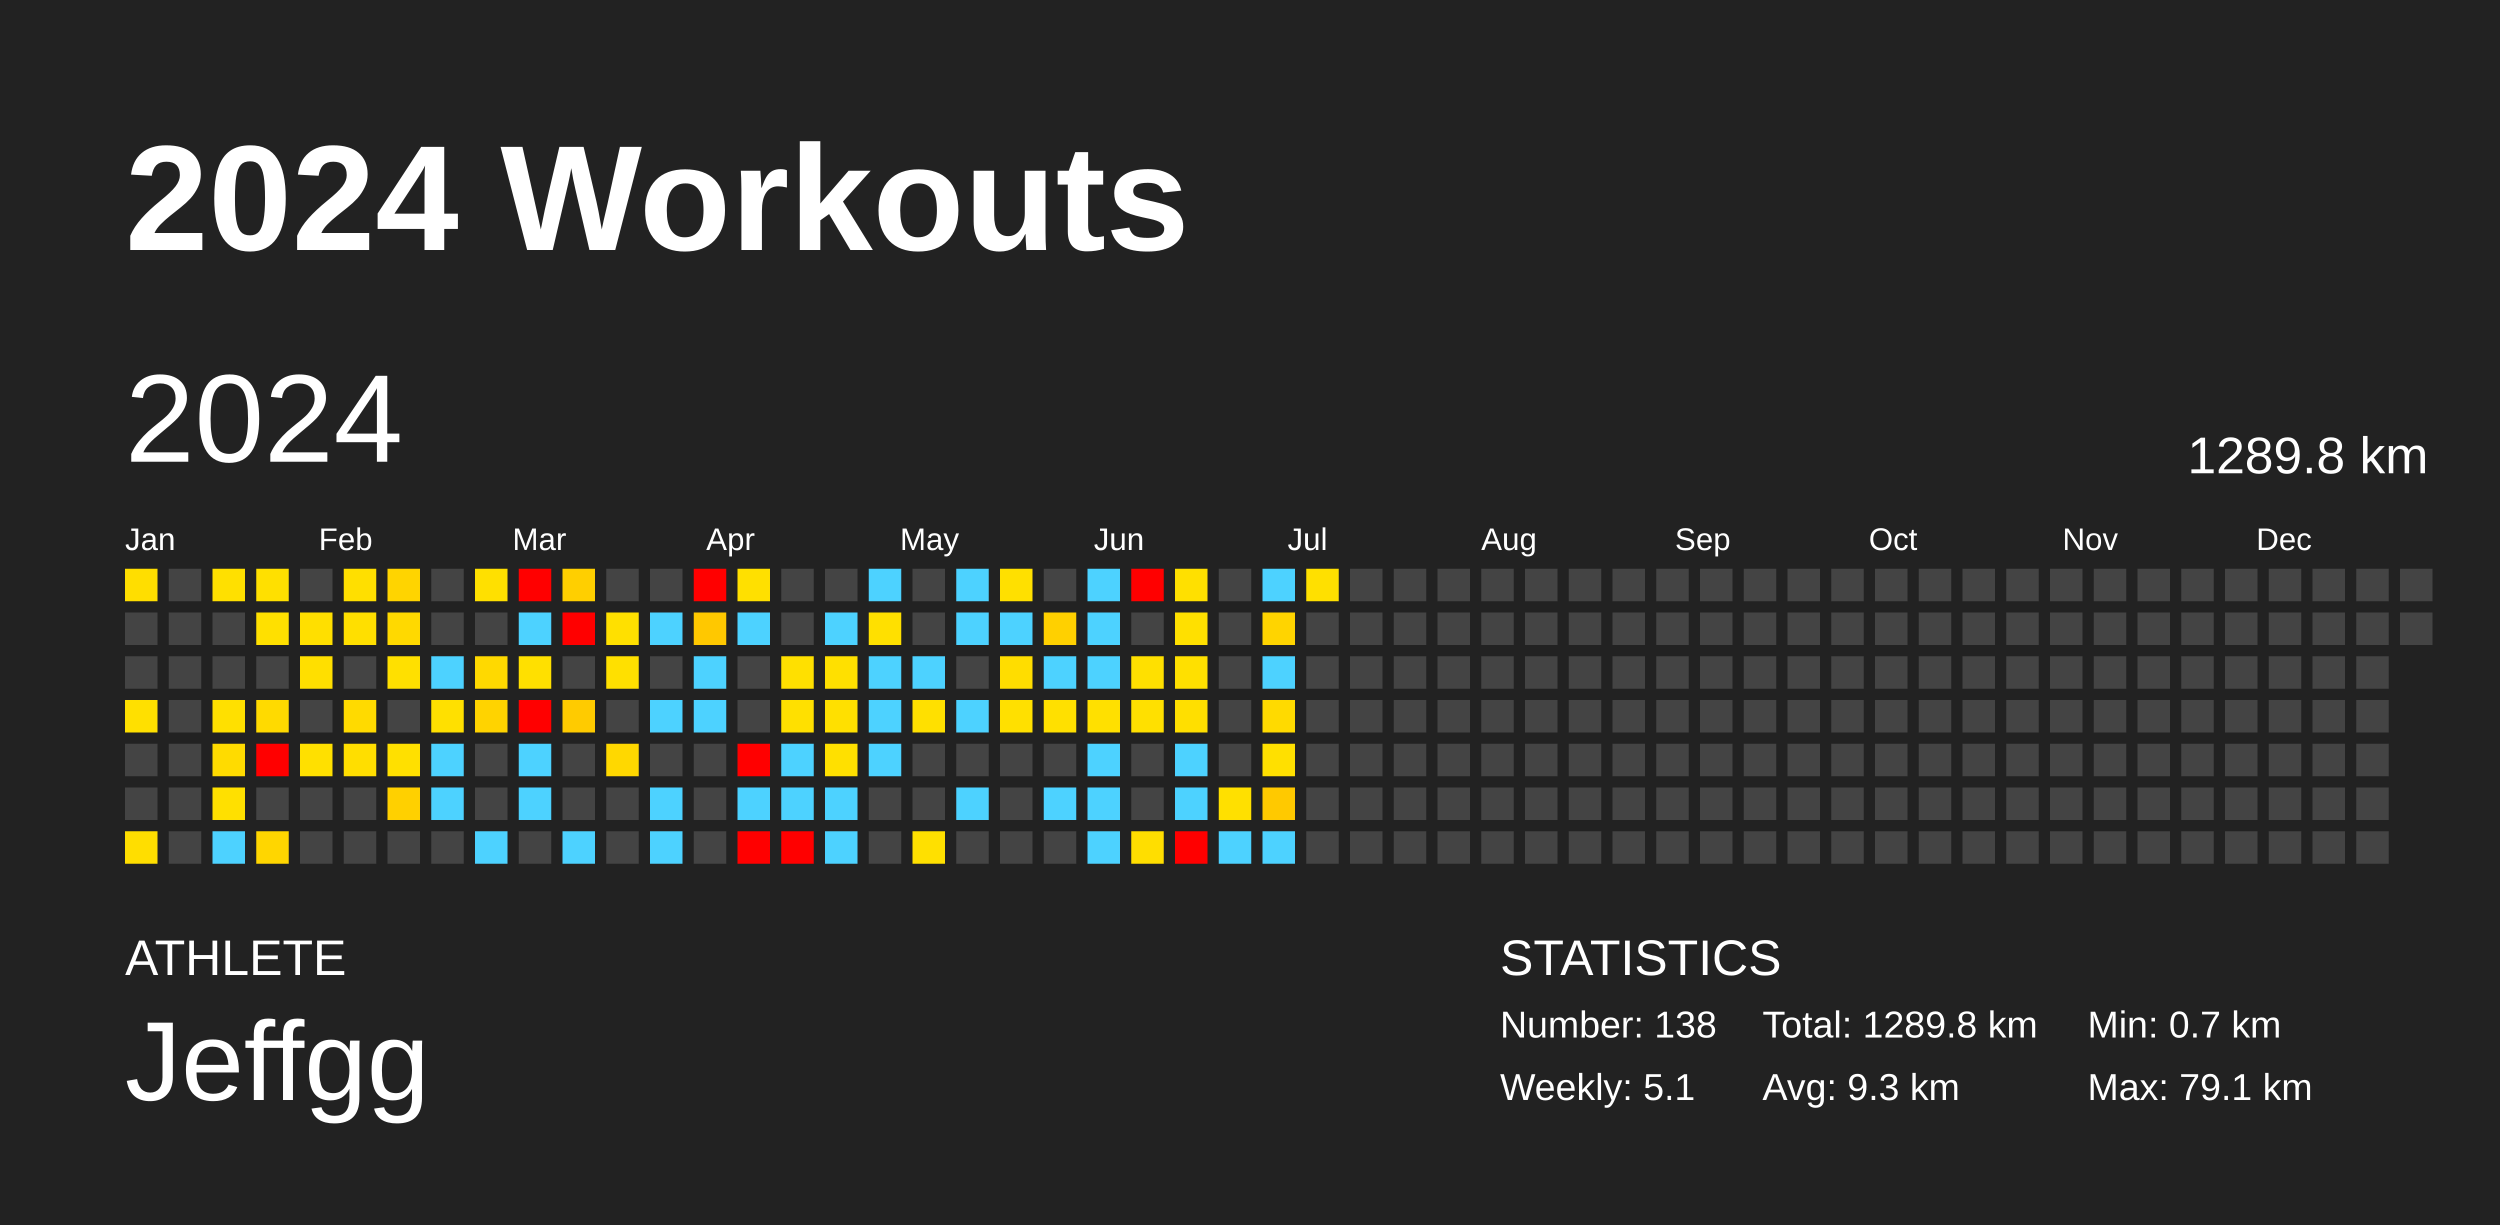
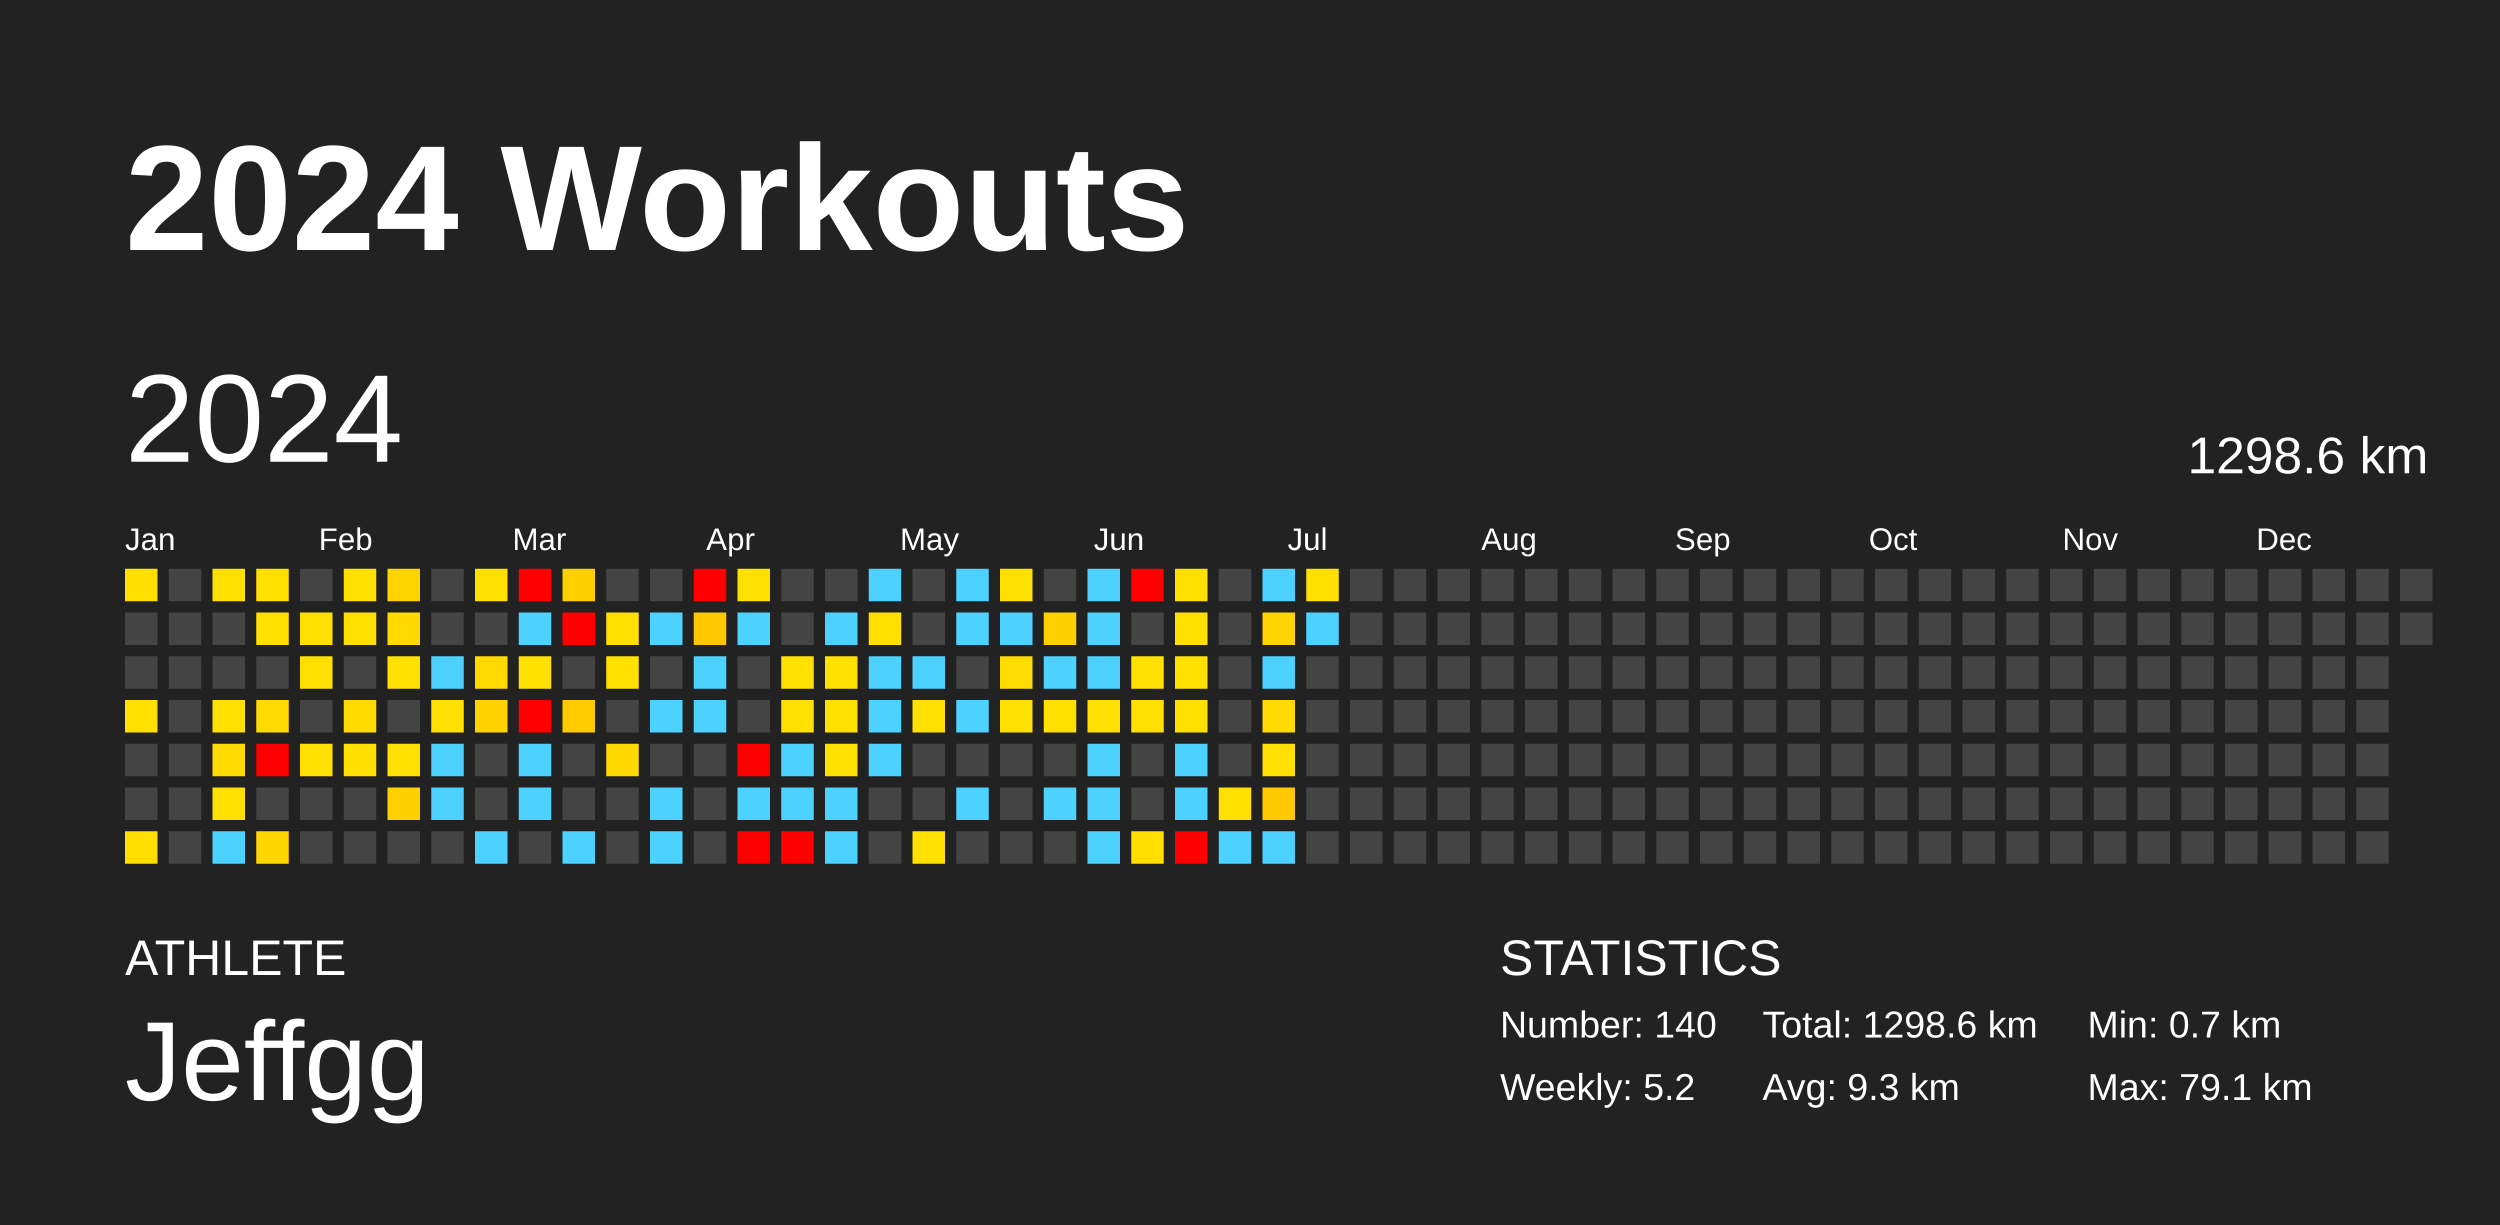
<svg xmlns="http://www.w3.org/2000/svg" baseProfile="full" height="98mm" version="1.1" viewBox="0,0,200,98" width="200mm">
  <defs />
  <rect fill="#222222" height="98" width="200" x="0" y="0" />
  <text fill="#FFFFFF" style="font-size:12px; font-family:Arial; font-weight:bold;" x="10" y="20">2024 Workouts</text>
  <text fill="#FFFFFF" style="font-size:4px; font-family:Arial" x="10" y="78">ATHLETE</text>
  <text fill="#FFFFFF" style="font-size:9px; font-family:Arial" x="10" y="88">Jeffgg</text>
  <text fill="#FFFFFF" style="font-size:4px; font-family:Arial" x="120" y="78">STATISTICS</text>
-   <text fill="#FFFFFF" style="font-size:3px; font-family:Arial" x="120" y="83">Number: 138</text>
-   <text fill="#FFFFFF" style="font-size:3px; font-family:Arial" x="120" y="88">Weekly: 5.1</text>
-   <text fill="#FFFFFF" style="font-size:3px; font-family:Arial" x="141" y="83">Total: 1289.8 km</text>
+   <text fill="#FFFFFF" style="font-size:3px; font-family:Arial" x="120" y="83">Number: 140</text>
+   <text fill="#FFFFFF" style="font-size:3px; font-family:Arial" x="120" y="88">Weekly: 5.2</text>
+   <text fill="#FFFFFF" style="font-size:3px; font-family:Arial" x="141" y="83">Total: 1298.6 km</text>
  <text fill="#FFFFFF" style="font-size:3px; font-family:Arial" x="141" y="88">Avg: 9.3 km</text>
  <text fill="#FFFFFF" style="font-size:3px; font-family:Arial" x="167" y="83">Min: 0.7 km</text>
  <text fill="#FFFFFF" style="font-size:3px; font-family:Arial" x="167" y="88">Max: 79.1 km</text>
  <text dominant-baseline="hanging" fill="#FFFFFF" style="font-size:10.0px; font-family:Arial;" x="10" y="30">2024</text>
-   <text dominant-baseline="hanging" fill="#FFFFFF" style="font-size:4.125px; font-family:Arial;" x="175" y="35">1289.8 km</text>
+   <text dominant-baseline="hanging" fill="#FFFFFF" style="font-size:4.125px; font-family:Arial;" x="175" y="35">1298.6 km</text>
  <text fill="#FFFFFF" style="font-size:2.5px; font-family:Arial" x="10.0" y="44">Jan</text>
  <text fill="#FFFFFF" style="font-size:2.5px; font-family:Arial" x="25.5" y="44">Feb</text>
  <text fill="#FFFFFF" style="font-size:2.5px; font-family:Arial" x="41.0" y="44">Mar</text>
  <text fill="#FFFFFF" style="font-size:2.5px; font-family:Arial" x="56.5" y="44">Apr</text>
  <text fill="#FFFFFF" style="font-size:2.5px; font-family:Arial" x="72.0" y="44">May</text>
  <text fill="#FFFFFF" style="font-size:2.5px; font-family:Arial" x="87.5" y="44">Jun</text>
  <text fill="#FFFFFF" style="font-size:2.5px; font-family:Arial" x="103.0" y="44">Jul</text>
  <text fill="#FFFFFF" style="font-size:2.5px; font-family:Arial" x="118.5" y="44">Aug</text>
  <text fill="#FFFFFF" style="font-size:2.5px; font-family:Arial" x="134.0" y="44">Sep</text>
  <text fill="#FFFFFF" style="font-size:2.5px; font-family:Arial" x="149.5" y="44">Oct</text>
  <text fill="#FFFFFF" style="font-size:2.5px; font-family:Arial" x="165.0" y="44">Nov</text>
  <text fill="#FFFFFF" style="font-size:2.5px; font-family:Arial" x="180.5" y="44">Dec</text>
  <rect fill="#ffde00" height="2.6" width="2.6" x="10.0" y="45.5" />
  <rect fill="#444444" height="2.6" width="2.6" x="10.0" y="49.0" />
  <rect fill="#444444" height="2.6" width="2.6" x="10.0" y="52.5" />
  <rect fill="#ffe000" height="2.6" width="2.6" x="10.0" y="56.0" />
  <rect fill="#444444" height="2.6" width="2.6" x="10.0" y="59.5" />
  <rect fill="#444444" height="2.6" width="2.6" x="10.0" y="63.0" />
  <rect fill="#ffde00" height="2.6" width="2.6" x="10.0" y="66.5" />
  <rect fill="#444444" height="2.6" width="2.6" x="13.5" y="45.5" />
  <rect fill="#444444" height="2.6" width="2.6" x="13.5" y="49.0" />
  <rect fill="#444444" height="2.6" width="2.6" x="13.5" y="52.5" />
  <rect fill="#444444" height="2.6" width="2.6" x="13.5" y="56.0" />
  <rect fill="#444444" height="2.6" width="2.6" x="13.5" y="59.5" />
  <rect fill="#444444" height="2.6" width="2.6" x="13.5" y="63.0" />
  <rect fill="#444444" height="2.6" width="2.6" x="13.5" y="66.5" />
  <rect fill="#ffe000" height="2.6" width="2.6" x="17.0" y="45.5" />
  <rect fill="#444444" height="2.6" width="2.6" x="17.0" y="49.0" />
  <rect fill="#444444" height="2.6" width="2.6" x="17.0" y="52.5" />
  <rect fill="#ffe000" height="2.6" width="2.6" x="17.0" y="56.0" />
  <rect fill="#ffdb00" height="2.6" width="2.6" x="17.0" y="59.5" />
  <rect fill="#ffe000" height="2.6" width="2.6" x="17.0" y="63.0" />
  <rect fill="#4dd2ff" height="2.6" width="2.6" x="17.0" y="66.5" />
  <rect fill="#ffe000" height="2.6" width="2.6" x="20.5" y="45.5" />
  <rect fill="#ffe000" height="2.6" width="2.6" x="20.5" y="49.0" />
  <rect fill="#444444" height="2.6" width="2.6" x="20.5" y="52.5" />
  <rect fill="#ffda00" height="2.6" width="2.6" x="20.5" y="56.0" />
  <rect fill="red" height="2.6" width="2.6" x="20.5" y="59.5" />
  <rect fill="#444444" height="2.6" width="2.6" x="20.5" y="63.0" />
  <rect fill="#ffd600" height="2.6" width="2.6" x="20.5" y="66.5" />
  <rect fill="#444444" height="2.6" width="2.6" x="24.0" y="45.5" />
  <rect fill="#ffdf00" height="2.6" width="2.6" x="24.0" y="49.0" />
  <rect fill="#ffdf00" height="2.6" width="2.6" x="24.0" y="52.5" />
  <rect fill="#444444" height="2.6" width="2.6" x="24.0" y="56.0" />
  <rect fill="#ffe000" height="2.6" width="2.6" x="24.0" y="59.5" />
  <rect fill="#444444" height="2.6" width="2.6" x="24.0" y="63.0" />
  <rect fill="#444444" height="2.6" width="2.6" x="24.0" y="66.5" />
  <rect fill="#ffdf00" height="2.6" width="2.6" x="27.5" y="45.5" />
  <rect fill="#ffdf00" height="2.6" width="2.6" x="27.5" y="49.0" />
  <rect fill="#444444" height="2.6" width="2.6" x="27.5" y="52.5" />
  <rect fill="#ffda00" height="2.6" width="2.6" x="27.5" y="56.0" />
  <rect fill="#ffde00" height="2.6" width="2.6" x="27.5" y="59.5" />
  <rect fill="#444444" height="2.6" width="2.6" x="27.5" y="63.0" />
  <rect fill="#444444" height="2.6" width="2.6" x="27.5" y="66.5" />
  <rect fill="#ffd400" height="2.6" width="2.6" x="31.0" y="45.5" />
  <rect fill="#ffd900" height="2.6" width="2.6" x="31.0" y="49.0" />
  <rect fill="#ffe000" height="2.6" width="2.6" x="31.0" y="52.5" />
  <rect fill="#444444" height="2.6" width="2.6" x="31.0" y="56.0" />
  <rect fill="#ffe000" height="2.6" width="2.6" x="31.0" y="59.5" />
  <rect fill="#ffd000" height="2.6" width="2.6" x="31.0" y="63.0" />
  <rect fill="#444444" height="2.6" width="2.6" x="31.0" y="66.5" />
  <rect fill="#444444" height="2.6" width="2.6" x="34.5" y="45.5" />
  <rect fill="#444444" height="2.6" width="2.6" x="34.5" y="49.0" />
  <rect fill="#4dd2ff" height="2.6" width="2.6" x="34.5" y="52.5" />
  <rect fill="#ffe000" height="2.6" width="2.6" x="34.5" y="56.0" />
  <rect fill="#4dd2ff" height="2.6" width="2.6" x="34.5" y="59.5" />
  <rect fill="#4dd2ff" height="2.6" width="2.6" x="34.5" y="63.0" />
  <rect fill="#444444" height="2.6" width="2.6" x="34.5" y="66.5" />
  <rect fill="#ffe000" height="2.6" width="2.6" x="38.0" y="45.5" />
  <rect fill="#444444" height="2.6" width="2.6" x="38.0" y="49.0" />
  <rect fill="#ffd900" height="2.6" width="2.6" x="38.0" y="52.5" />
  <rect fill="#ffd300" height="2.6" width="2.6" x="38.0" y="56.0" />
  <rect fill="#444444" height="2.6" width="2.6" x="38.0" y="59.5" />
  <rect fill="#444444" height="2.6" width="2.6" x="38.0" y="63.0" />
  <rect fill="#4dd2ff" height="2.6" width="2.6" x="38.0" y="66.5" />
  <rect fill="red" height="2.6" width="2.6" x="41.5" y="45.5" />
  <rect fill="#4dd2ff" height="2.6" width="2.6" x="41.5" y="49.0" />
  <rect fill="#ffe000" height="2.6" width="2.6" x="41.5" y="52.5" />
  <rect fill="red" height="2.6" width="2.6" x="41.5" y="56.0" />
  <rect fill="#4dd2ff" height="2.6" width="2.6" x="41.5" y="59.5" />
  <rect fill="#4dd2ff" height="2.6" width="2.6" x="41.5" y="63.0" />
  <rect fill="#444444" height="2.6" width="2.6" x="41.5" y="66.5" />
  <rect fill="#ffcf00" height="2.6" width="2.6" x="45.0" y="45.5" />
  <rect fill="red" height="2.6" width="2.6" x="45.0" y="49.0" />
  <rect fill="#444444" height="2.6" width="2.6" x="45.0" y="52.5" />
  <rect fill="#ffcb00" height="2.6" width="2.6" x="45.0" y="56.0" />
  <rect fill="#444444" height="2.6" width="2.6" x="45.0" y="59.5" />
  <rect fill="#444444" height="2.6" width="2.6" x="45.0" y="63.0" />
  <rect fill="#4dd2ff" height="2.6" width="2.6" x="45.0" y="66.5" />
  <rect fill="#444444" height="2.6" width="2.6" x="48.5" y="45.5" />
  <rect fill="#ffe000" height="2.6" width="2.6" x="48.5" y="49.0" />
  <rect fill="#ffe000" height="2.6" width="2.6" x="48.5" y="52.5" />
  <rect fill="#444444" height="2.6" width="2.6" x="48.5" y="56.0" />
  <rect fill="#ffd800" height="2.6" width="2.6" x="48.5" y="59.5" />
  <rect fill="#444444" height="2.6" width="2.6" x="48.5" y="63.0" />
  <rect fill="#444444" height="2.6" width="2.6" x="48.5" y="66.5" />
  <rect fill="#444444" height="2.6" width="2.6" x="52.0" y="45.5" />
  <rect fill="#4dd2ff" height="2.6" width="2.6" x="52.0" y="49.0" />
  <rect fill="#444444" height="2.6" width="2.6" x="52.0" y="52.5" />
  <rect fill="#4dd2ff" height="2.6" width="2.6" x="52.0" y="56.0" />
  <rect fill="#444444" height="2.6" width="2.6" x="52.0" y="59.5" />
  <rect fill="#4dd2ff" height="2.6" width="2.6" x="52.0" y="63.0" />
  <rect fill="#4dd2ff" height="2.6" width="2.6" x="52.0" y="66.5" />
  <rect fill="red" height="2.6" width="2.6" x="55.5" y="45.5" />
  <rect fill="#ffc800" height="2.6" width="2.6" x="55.5" y="49.0" />
  <rect fill="#4dd2ff" height="2.6" width="2.6" x="55.5" y="52.5" />
  <rect fill="#4dd2ff" height="2.6" width="2.6" x="55.5" y="56.0" />
  <rect fill="#444444" height="2.6" width="2.6" x="55.5" y="59.5" />
  <rect fill="#444444" height="2.6" width="2.6" x="55.5" y="63.0" />
  <rect fill="#444444" height="2.6" width="2.6" x="55.5" y="66.5" />
  <rect fill="#ffe000" height="2.6" width="2.6" x="59.0" y="45.5" />
  <rect fill="#4dd2ff" height="2.6" width="2.6" x="59.0" y="49.0" />
  <rect fill="#444444" height="2.6" width="2.6" x="59.0" y="52.5" />
  <rect fill="#444444" height="2.6" width="2.6" x="59.0" y="56.0" />
  <rect fill="red" height="2.6" width="2.6" x="59.0" y="59.5" />
  <rect fill="#4dd2ff" height="2.6" width="2.6" x="59.0" y="63.0" />
  <rect fill="red" height="2.6" width="2.6" x="59.0" y="66.5" />
  <rect fill="#444444" height="2.6" width="2.6" x="62.5" y="45.5" />
  <rect fill="#444444" height="2.6" width="2.6" x="62.5" y="49.0" />
  <rect fill="#ffe000" height="2.6" width="2.6" x="62.5" y="52.5" />
  <rect fill="#ffe000" height="2.6" width="2.6" x="62.5" y="56.0" />
  <rect fill="#4dd2ff" height="2.6" width="2.6" x="62.5" y="59.5" />
  <rect fill="#4dd2ff" height="2.6" width="2.6" x="62.5" y="63.0" />
  <rect fill="red" height="2.6" width="2.6" x="62.5" y="66.5" />
  <rect fill="#444444" height="2.6" width="2.6" x="66.0" y="45.5" />
  <rect fill="#4dd2ff" height="2.6" width="2.6" x="66.0" y="49.0" />
  <rect fill="#ffe000" height="2.6" width="2.6" x="66.0" y="52.5" />
  <rect fill="#ffe000" height="2.6" width="2.6" x="66.0" y="56.0" />
  <rect fill="#ffe000" height="2.6" width="2.6" x="66.0" y="59.5" />
  <rect fill="#4dd2ff" height="2.6" width="2.6" x="66.0" y="63.0" />
  <rect fill="#4dd2ff" height="2.6" width="2.6" x="66.0" y="66.5" />
  <rect fill="#4dd2ff" height="2.6" width="2.6" x="69.5" y="45.5" />
  <rect fill="#ffe000" height="2.6" width="2.6" x="69.5" y="49.0" />
  <rect fill="#4dd2ff" height="2.6" width="2.6" x="69.5" y="52.5" />
  <rect fill="#4dd2ff" height="2.6" width="2.6" x="69.5" y="56.0" />
  <rect fill="#4dd2ff" height="2.6" width="2.6" x="69.5" y="59.5" />
  <rect fill="#444444" height="2.6" width="2.6" x="69.5" y="63.0" />
  <rect fill="#444444" height="2.6" width="2.6" x="69.5" y="66.5" />
  <rect fill="#444444" height="2.6" width="2.6" x="73.0" y="45.5" />
  <rect fill="#444444" height="2.6" width="2.6" x="73.0" y="49.0" />
  <rect fill="#4dd2ff" height="2.6" width="2.6" x="73.0" y="52.5" />
  <rect fill="#ffe000" height="2.6" width="2.6" x="73.0" y="56.0" />
  <rect fill="#444444" height="2.6" width="2.6" x="73.0" y="59.5" />
  <rect fill="#444444" height="2.6" width="2.6" x="73.0" y="63.0" />
  <rect fill="#ffe000" height="2.6" width="2.6" x="73.0" y="66.5" />
  <rect fill="#4dd2ff" height="2.6" width="2.6" x="76.5" y="45.5" />
  <rect fill="#4dd2ff" height="2.6" width="2.6" x="76.5" y="49.0" />
  <rect fill="#444444" height="2.6" width="2.6" x="76.5" y="52.5" />
  <rect fill="#4dd2ff" height="2.6" width="2.6" x="76.5" y="56.0" />
  <rect fill="#444444" height="2.6" width="2.6" x="76.5" y="59.5" />
  <rect fill="#4dd2ff" height="2.6" width="2.6" x="76.5" y="63.0" />
  <rect fill="#444444" height="2.6" width="2.6" x="76.5" y="66.5" />
  <rect fill="#ffe000" height="2.6" width="2.6" x="80.0" y="45.5" />
  <rect fill="#4dd2ff" height="2.6" width="2.6" x="80.0" y="49.0" />
  <rect fill="#ffdd00" height="2.6" width="2.6" x="80.0" y="52.5" />
  <rect fill="#ffe000" height="2.6" width="2.6" x="80.0" y="56.0" />
  <rect fill="#444444" height="2.6" width="2.6" x="80.0" y="59.5" />
  <rect fill="#444444" height="2.6" width="2.6" x="80.0" y="63.0" />
  <rect fill="#444444" height="2.6" width="2.6" x="80.0" y="66.5" />
  <rect fill="#444444" height="2.6" width="2.6" x="83.5" y="45.5" />
  <rect fill="#ffd000" height="2.6" width="2.6" x="83.5" y="49.0" />
  <rect fill="#4dd2ff" height="2.6" width="2.6" x="83.5" y="52.5" />
  <rect fill="#ffe000" height="2.6" width="2.6" x="83.5" y="56.0" />
  <rect fill="#444444" height="2.6" width="2.6" x="83.5" y="59.5" />
  <rect fill="#4dd2ff" height="2.6" width="2.6" x="83.5" y="63.0" />
  <rect fill="#444444" height="2.6" width="2.6" x="83.5" y="66.5" />
  <rect fill="#4dd2ff" height="2.6" width="2.6" x="87.0" y="45.5" />
  <rect fill="#4dd2ff" height="2.6" width="2.6" x="87.0" y="49.0" />
  <rect fill="#4dd2ff" height="2.6" width="2.6" x="87.0" y="52.5" />
  <rect fill="#ffe000" height="2.6" width="2.6" x="87.0" y="56.0" />
  <rect fill="#4dd2ff" height="2.6" width="2.6" x="87.0" y="59.5" />
  <rect fill="#4dd2ff" height="2.6" width="2.6" x="87.0" y="63.0" />
  <rect fill="#4dd2ff" height="2.6" width="2.6" x="87.0" y="66.5" />
  <rect fill="red" height="2.6" width="2.6" x="90.5" y="45.5" />
  <rect fill="#444444" height="2.6" width="2.6" x="90.5" y="49.0" />
  <rect fill="#ffe000" height="2.6" width="2.6" x="90.5" y="52.5" />
  <rect fill="#ffe000" height="2.6" width="2.6" x="90.5" y="56.0" />
  <rect fill="#444444" height="2.6" width="2.6" x="90.5" y="59.5" />
  <rect fill="#444444" height="2.6" width="2.6" x="90.5" y="63.0" />
  <rect fill="#ffde00" height="2.6" width="2.6" x="90.5" y="66.5" />
  <rect fill="#ffe000" height="2.6" width="2.6" x="94.0" y="45.5" />
  <rect fill="#ffe000" height="2.6" width="2.6" x="94.0" y="49.0" />
  <rect fill="#ffe000" height="2.6" width="2.6" x="94.0" y="52.5" />
  <rect fill="#ffdf00" height="2.6" width="2.6" x="94.0" y="56.0" />
  <rect fill="#4dd2ff" height="2.6" width="2.6" x="94.0" y="59.5" />
  <rect fill="#4dd2ff" height="2.6" width="2.6" x="94.0" y="63.0" />
  <rect fill="red" height="2.6" width="2.6" x="94.0" y="66.5" />
  <rect fill="#444444" height="2.6" width="2.6" x="97.5" y="45.5" />
  <rect fill="#444444" height="2.6" width="2.6" x="97.5" y="49.0" />
  <rect fill="#444444" height="2.6" width="2.6" x="97.5" y="52.5" />
  <rect fill="#444444" height="2.6" width="2.6" x="97.5" y="56.0" />
  <rect fill="#444444" height="2.6" width="2.6" x="97.5" y="59.5" />
  <rect fill="#ffe000" height="2.6" width="2.6" x="97.5" y="63.0" />
  <rect fill="#4dd2ff" height="2.6" width="2.6" x="97.5" y="66.5" />
  <rect fill="#4dd2ff" height="2.6" width="2.6" x="101.0" y="45.5" />
  <rect fill="#ffd400" height="2.6" width="2.6" x="101.0" y="49.0" />
  <rect fill="#4dd2ff" height="2.6" width="2.6" x="101.0" y="52.5" />
  <rect fill="#ffda00" height="2.6" width="2.6" x="101.0" y="56.0" />
  <rect fill="#ffe000" height="2.6" width="2.6" x="101.0" y="59.5" />
  <rect fill="#ffc900" height="2.6" width="2.6" x="101.0" y="63.0" />
  <rect fill="#4dd2ff" height="2.6" width="2.6" x="101.0" y="66.5" />
  <rect fill="#ffe000" height="2.6" width="2.6" x="104.5" y="45.5" />
-   <rect fill="#444444" height="2.6" width="2.6" x="104.5" y="49.0" />
+   <rect fill="#4dd2ff" height="2.6" width="2.6" x="104.5" y="49.0" />
  <rect fill="#444444" height="2.6" width="2.6" x="104.5" y="52.5" />
  <rect fill="#444444" height="2.6" width="2.6" x="104.5" y="56.0" />
  <rect fill="#444444" height="2.6" width="2.6" x="104.5" y="59.5" />
  <rect fill="#444444" height="2.6" width="2.6" x="104.5" y="63.0" />
  <rect fill="#444444" height="2.6" width="2.6" x="104.5" y="66.5" />
  <rect fill="#444444" height="2.6" width="2.6" x="108.0" y="45.5" />
  <rect fill="#444444" height="2.6" width="2.6" x="108.0" y="49.0" />
  <rect fill="#444444" height="2.6" width="2.6" x="108.0" y="52.5" />
  <rect fill="#444444" height="2.6" width="2.6" x="108.0" y="56.0" />
  <rect fill="#444444" height="2.6" width="2.6" x="108.0" y="59.5" />
  <rect fill="#444444" height="2.6" width="2.6" x="108.0" y="63.0" />
  <rect fill="#444444" height="2.6" width="2.6" x="108.0" y="66.5" />
  <rect fill="#444444" height="2.6" width="2.6" x="111.5" y="45.5" />
  <rect fill="#444444" height="2.6" width="2.6" x="111.5" y="49.0" />
  <rect fill="#444444" height="2.6" width="2.6" x="111.5" y="52.5" />
  <rect fill="#444444" height="2.6" width="2.6" x="111.5" y="56.0" />
  <rect fill="#444444" height="2.6" width="2.6" x="111.5" y="59.5" />
  <rect fill="#444444" height="2.6" width="2.6" x="111.5" y="63.0" />
  <rect fill="#444444" height="2.6" width="2.6" x="111.5" y="66.5" />
  <rect fill="#444444" height="2.6" width="2.6" x="115.0" y="45.5" />
  <rect fill="#444444" height="2.6" width="2.6" x="115.0" y="49.0" />
  <rect fill="#444444" height="2.6" width="2.6" x="115.0" y="52.5" />
  <rect fill="#444444" height="2.6" width="2.6" x="115.0" y="56.0" />
  <rect fill="#444444" height="2.6" width="2.6" x="115.0" y="59.5" />
  <rect fill="#444444" height="2.6" width="2.6" x="115.0" y="63.0" />
  <rect fill="#444444" height="2.6" width="2.6" x="115.0" y="66.5" />
  <rect fill="#444444" height="2.6" width="2.6" x="118.5" y="45.5" />
  <rect fill="#444444" height="2.6" width="2.6" x="118.5" y="49.0" />
  <rect fill="#444444" height="2.6" width="2.6" x="118.5" y="52.5" />
  <rect fill="#444444" height="2.6" width="2.6" x="118.5" y="56.0" />
  <rect fill="#444444" height="2.6" width="2.6" x="118.5" y="59.5" />
  <rect fill="#444444" height="2.6" width="2.6" x="118.5" y="63.0" />
  <rect fill="#444444" height="2.6" width="2.6" x="118.5" y="66.5" />
  <rect fill="#444444" height="2.6" width="2.6" x="122.0" y="45.5" />
  <rect fill="#444444" height="2.6" width="2.6" x="122.0" y="49.0" />
  <rect fill="#444444" height="2.6" width="2.6" x="122.0" y="52.5" />
  <rect fill="#444444" height="2.6" width="2.6" x="122.0" y="56.0" />
  <rect fill="#444444" height="2.6" width="2.6" x="122.0" y="59.5" />
  <rect fill="#444444" height="2.6" width="2.6" x="122.0" y="63.0" />
  <rect fill="#444444" height="2.6" width="2.6" x="122.0" y="66.5" />
  <rect fill="#444444" height="2.6" width="2.6" x="125.5" y="45.5" />
  <rect fill="#444444" height="2.6" width="2.6" x="125.5" y="49.0" />
  <rect fill="#444444" height="2.6" width="2.6" x="125.5" y="52.5" />
  <rect fill="#444444" height="2.6" width="2.6" x="125.5" y="56.0" />
  <rect fill="#444444" height="2.6" width="2.6" x="125.5" y="59.5" />
  <rect fill="#444444" height="2.6" width="2.6" x="125.5" y="63.0" />
  <rect fill="#444444" height="2.6" width="2.6" x="125.5" y="66.5" />
  <rect fill="#444444" height="2.6" width="2.6" x="129.0" y="45.5" />
  <rect fill="#444444" height="2.6" width="2.6" x="129.0" y="49.0" />
  <rect fill="#444444" height="2.6" width="2.6" x="129.0" y="52.5" />
  <rect fill="#444444" height="2.6" width="2.6" x="129.0" y="56.0" />
  <rect fill="#444444" height="2.6" width="2.6" x="129.0" y="59.5" />
  <rect fill="#444444" height="2.6" width="2.6" x="129.0" y="63.0" />
  <rect fill="#444444" height="2.6" width="2.6" x="129.0" y="66.5" />
  <rect fill="#444444" height="2.6" width="2.6" x="132.5" y="45.5" />
  <rect fill="#444444" height="2.6" width="2.6" x="132.5" y="49.0" />
  <rect fill="#444444" height="2.6" width="2.6" x="132.5" y="52.5" />
  <rect fill="#444444" height="2.6" width="2.6" x="132.5" y="56.0" />
  <rect fill="#444444" height="2.6" width="2.6" x="132.5" y="59.5" />
  <rect fill="#444444" height="2.6" width="2.6" x="132.5" y="63.0" />
  <rect fill="#444444" height="2.6" width="2.6" x="132.5" y="66.5" />
  <rect fill="#444444" height="2.6" width="2.6" x="136.0" y="45.5" />
  <rect fill="#444444" height="2.6" width="2.6" x="136.0" y="49.0" />
  <rect fill="#444444" height="2.6" width="2.6" x="136.0" y="52.5" />
  <rect fill="#444444" height="2.6" width="2.6" x="136.0" y="56.0" />
  <rect fill="#444444" height="2.6" width="2.6" x="136.0" y="59.5" />
  <rect fill="#444444" height="2.6" width="2.6" x="136.0" y="63.0" />
  <rect fill="#444444" height="2.6" width="2.6" x="136.0" y="66.5" />
  <rect fill="#444444" height="2.6" width="2.6" x="139.5" y="45.5" />
  <rect fill="#444444" height="2.6" width="2.6" x="139.5" y="49.0" />
  <rect fill="#444444" height="2.6" width="2.6" x="139.5" y="52.5" />
  <rect fill="#444444" height="2.6" width="2.6" x="139.5" y="56.0" />
  <rect fill="#444444" height="2.6" width="2.6" x="139.5" y="59.5" />
  <rect fill="#444444" height="2.6" width="2.6" x="139.5" y="63.0" />
  <rect fill="#444444" height="2.6" width="2.6" x="139.5" y="66.5" />
  <rect fill="#444444" height="2.6" width="2.6" x="143.0" y="45.5" />
  <rect fill="#444444" height="2.6" width="2.6" x="143.0" y="49.0" />
  <rect fill="#444444" height="2.6" width="2.6" x="143.0" y="52.5" />
  <rect fill="#444444" height="2.6" width="2.6" x="143.0" y="56.0" />
  <rect fill="#444444" height="2.6" width="2.6" x="143.0" y="59.5" />
  <rect fill="#444444" height="2.6" width="2.6" x="143.0" y="63.0" />
  <rect fill="#444444" height="2.6" width="2.6" x="143.0" y="66.5" />
  <rect fill="#444444" height="2.6" width="2.6" x="146.5" y="45.5" />
  <rect fill="#444444" height="2.6" width="2.6" x="146.5" y="49.0" />
  <rect fill="#444444" height="2.6" width="2.6" x="146.5" y="52.5" />
  <rect fill="#444444" height="2.6" width="2.6" x="146.5" y="56.0" />
  <rect fill="#444444" height="2.6" width="2.6" x="146.5" y="59.5" />
  <rect fill="#444444" height="2.6" width="2.6" x="146.5" y="63.0" />
  <rect fill="#444444" height="2.6" width="2.6" x="146.5" y="66.5" />
  <rect fill="#444444" height="2.6" width="2.6" x="150.0" y="45.5" />
  <rect fill="#444444" height="2.6" width="2.6" x="150.0" y="49.0" />
  <rect fill="#444444" height="2.6" width="2.6" x="150.0" y="52.5" />
  <rect fill="#444444" height="2.6" width="2.6" x="150.0" y="56.0" />
  <rect fill="#444444" height="2.6" width="2.6" x="150.0" y="59.5" />
  <rect fill="#444444" height="2.6" width="2.6" x="150.0" y="63.0" />
  <rect fill="#444444" height="2.6" width="2.6" x="150.0" y="66.5" />
  <rect fill="#444444" height="2.6" width="2.6" x="153.5" y="45.5" />
  <rect fill="#444444" height="2.6" width="2.6" x="153.5" y="49.0" />
  <rect fill="#444444" height="2.6" width="2.6" x="153.5" y="52.5" />
  <rect fill="#444444" height="2.6" width="2.6" x="153.5" y="56.0" />
  <rect fill="#444444" height="2.6" width="2.6" x="153.5" y="59.5" />
  <rect fill="#444444" height="2.6" width="2.6" x="153.5" y="63.0" />
  <rect fill="#444444" height="2.6" width="2.6" x="153.5" y="66.5" />
  <rect fill="#444444" height="2.6" width="2.6" x="157.0" y="45.5" />
  <rect fill="#444444" height="2.6" width="2.6" x="157.0" y="49.0" />
  <rect fill="#444444" height="2.6" width="2.6" x="157.0" y="52.5" />
  <rect fill="#444444" height="2.6" width="2.6" x="157.0" y="56.0" />
  <rect fill="#444444" height="2.6" width="2.6" x="157.0" y="59.5" />
  <rect fill="#444444" height="2.6" width="2.6" x="157.0" y="63.0" />
  <rect fill="#444444" height="2.6" width="2.6" x="157.0" y="66.5" />
  <rect fill="#444444" height="2.6" width="2.6" x="160.5" y="45.5" />
  <rect fill="#444444" height="2.6" width="2.6" x="160.5" y="49.0" />
  <rect fill="#444444" height="2.6" width="2.6" x="160.5" y="52.5" />
  <rect fill="#444444" height="2.6" width="2.6" x="160.5" y="56.0" />
  <rect fill="#444444" height="2.6" width="2.6" x="160.5" y="59.5" />
  <rect fill="#444444" height="2.6" width="2.6" x="160.5" y="63.0" />
  <rect fill="#444444" height="2.6" width="2.6" x="160.5" y="66.5" />
  <rect fill="#444444" height="2.6" width="2.6" x="164.0" y="45.5" />
  <rect fill="#444444" height="2.6" width="2.6" x="164.0" y="49.0" />
  <rect fill="#444444" height="2.6" width="2.6" x="164.0" y="52.5" />
  <rect fill="#444444" height="2.6" width="2.6" x="164.0" y="56.0" />
  <rect fill="#444444" height="2.6" width="2.6" x="164.0" y="59.5" />
  <rect fill="#444444" height="2.6" width="2.6" x="164.0" y="63.0" />
  <rect fill="#444444" height="2.6" width="2.6" x="164.0" y="66.5" />
  <rect fill="#444444" height="2.6" width="2.6" x="167.5" y="45.5" />
  <rect fill="#444444" height="2.6" width="2.6" x="167.5" y="49.0" />
  <rect fill="#444444" height="2.6" width="2.6" x="167.5" y="52.5" />
  <rect fill="#444444" height="2.6" width="2.6" x="167.5" y="56.0" />
  <rect fill="#444444" height="2.6" width="2.6" x="167.5" y="59.5" />
  <rect fill="#444444" height="2.6" width="2.6" x="167.5" y="63.0" />
  <rect fill="#444444" height="2.6" width="2.6" x="167.5" y="66.5" />
  <rect fill="#444444" height="2.6" width="2.6" x="171.0" y="45.5" />
  <rect fill="#444444" height="2.6" width="2.6" x="171.0" y="49.0" />
  <rect fill="#444444" height="2.6" width="2.6" x="171.0" y="52.5" />
  <rect fill="#444444" height="2.6" width="2.6" x="171.0" y="56.0" />
  <rect fill="#444444" height="2.6" width="2.6" x="171.0" y="59.5" />
  <rect fill="#444444" height="2.6" width="2.6" x="171.0" y="63.0" />
  <rect fill="#444444" height="2.6" width="2.6" x="171.0" y="66.5" />
  <rect fill="#444444" height="2.6" width="2.6" x="174.5" y="45.5" />
  <rect fill="#444444" height="2.6" width="2.6" x="174.5" y="49.0" />
  <rect fill="#444444" height="2.6" width="2.6" x="174.5" y="52.5" />
  <rect fill="#444444" height="2.6" width="2.6" x="174.5" y="56.0" />
  <rect fill="#444444" height="2.6" width="2.6" x="174.5" y="59.5" />
  <rect fill="#444444" height="2.6" width="2.6" x="174.5" y="63.0" />
  <rect fill="#444444" height="2.6" width="2.6" x="174.5" y="66.5" />
  <rect fill="#444444" height="2.6" width="2.6" x="178.0" y="45.5" />
  <rect fill="#444444" height="2.6" width="2.6" x="178.0" y="49.0" />
  <rect fill="#444444" height="2.6" width="2.6" x="178.0" y="52.5" />
  <rect fill="#444444" height="2.6" width="2.6" x="178.0" y="56.0" />
  <rect fill="#444444" height="2.6" width="2.6" x="178.0" y="59.5" />
  <rect fill="#444444" height="2.6" width="2.6" x="178.0" y="63.0" />
  <rect fill="#444444" height="2.6" width="2.6" x="178.0" y="66.5" />
  <rect fill="#444444" height="2.6" width="2.6" x="181.5" y="45.5" />
  <rect fill="#444444" height="2.6" width="2.6" x="181.5" y="49.0" />
  <rect fill="#444444" height="2.6" width="2.6" x="181.5" y="52.5" />
  <rect fill="#444444" height="2.6" width="2.6" x="181.5" y="56.0" />
  <rect fill="#444444" height="2.6" width="2.6" x="181.5" y="59.5" />
  <rect fill="#444444" height="2.6" width="2.6" x="181.5" y="63.0" />
  <rect fill="#444444" height="2.6" width="2.6" x="181.5" y="66.5" />
  <rect fill="#444444" height="2.6" width="2.6" x="185.0" y="45.5" />
  <rect fill="#444444" height="2.6" width="2.6" x="185.0" y="49.0" />
  <rect fill="#444444" height="2.6" width="2.6" x="185.0" y="52.5" />
  <rect fill="#444444" height="2.6" width="2.6" x="185.0" y="56.0" />
  <rect fill="#444444" height="2.6" width="2.6" x="185.0" y="59.5" />
  <rect fill="#444444" height="2.6" width="2.6" x="185.0" y="63.0" />
  <rect fill="#444444" height="2.6" width="2.6" x="185.0" y="66.5" />
  <rect fill="#444444" height="2.6" width="2.6" x="188.5" y="45.5" />
  <rect fill="#444444" height="2.6" width="2.6" x="188.5" y="49.0" />
  <rect fill="#444444" height="2.6" width="2.6" x="188.5" y="52.5" />
  <rect fill="#444444" height="2.6" width="2.6" x="188.5" y="56.0" />
  <rect fill="#444444" height="2.6" width="2.6" x="188.5" y="59.5" />
  <rect fill="#444444" height="2.6" width="2.6" x="188.5" y="63.0" />
  <rect fill="#444444" height="2.6" width="2.6" x="188.5" y="66.5" />
  <rect fill="#444444" height="2.6" width="2.6" x="192.0" y="45.5" />
  <rect fill="#444444" height="2.6" width="2.6" x="192.0" y="49.0" />
</svg>
